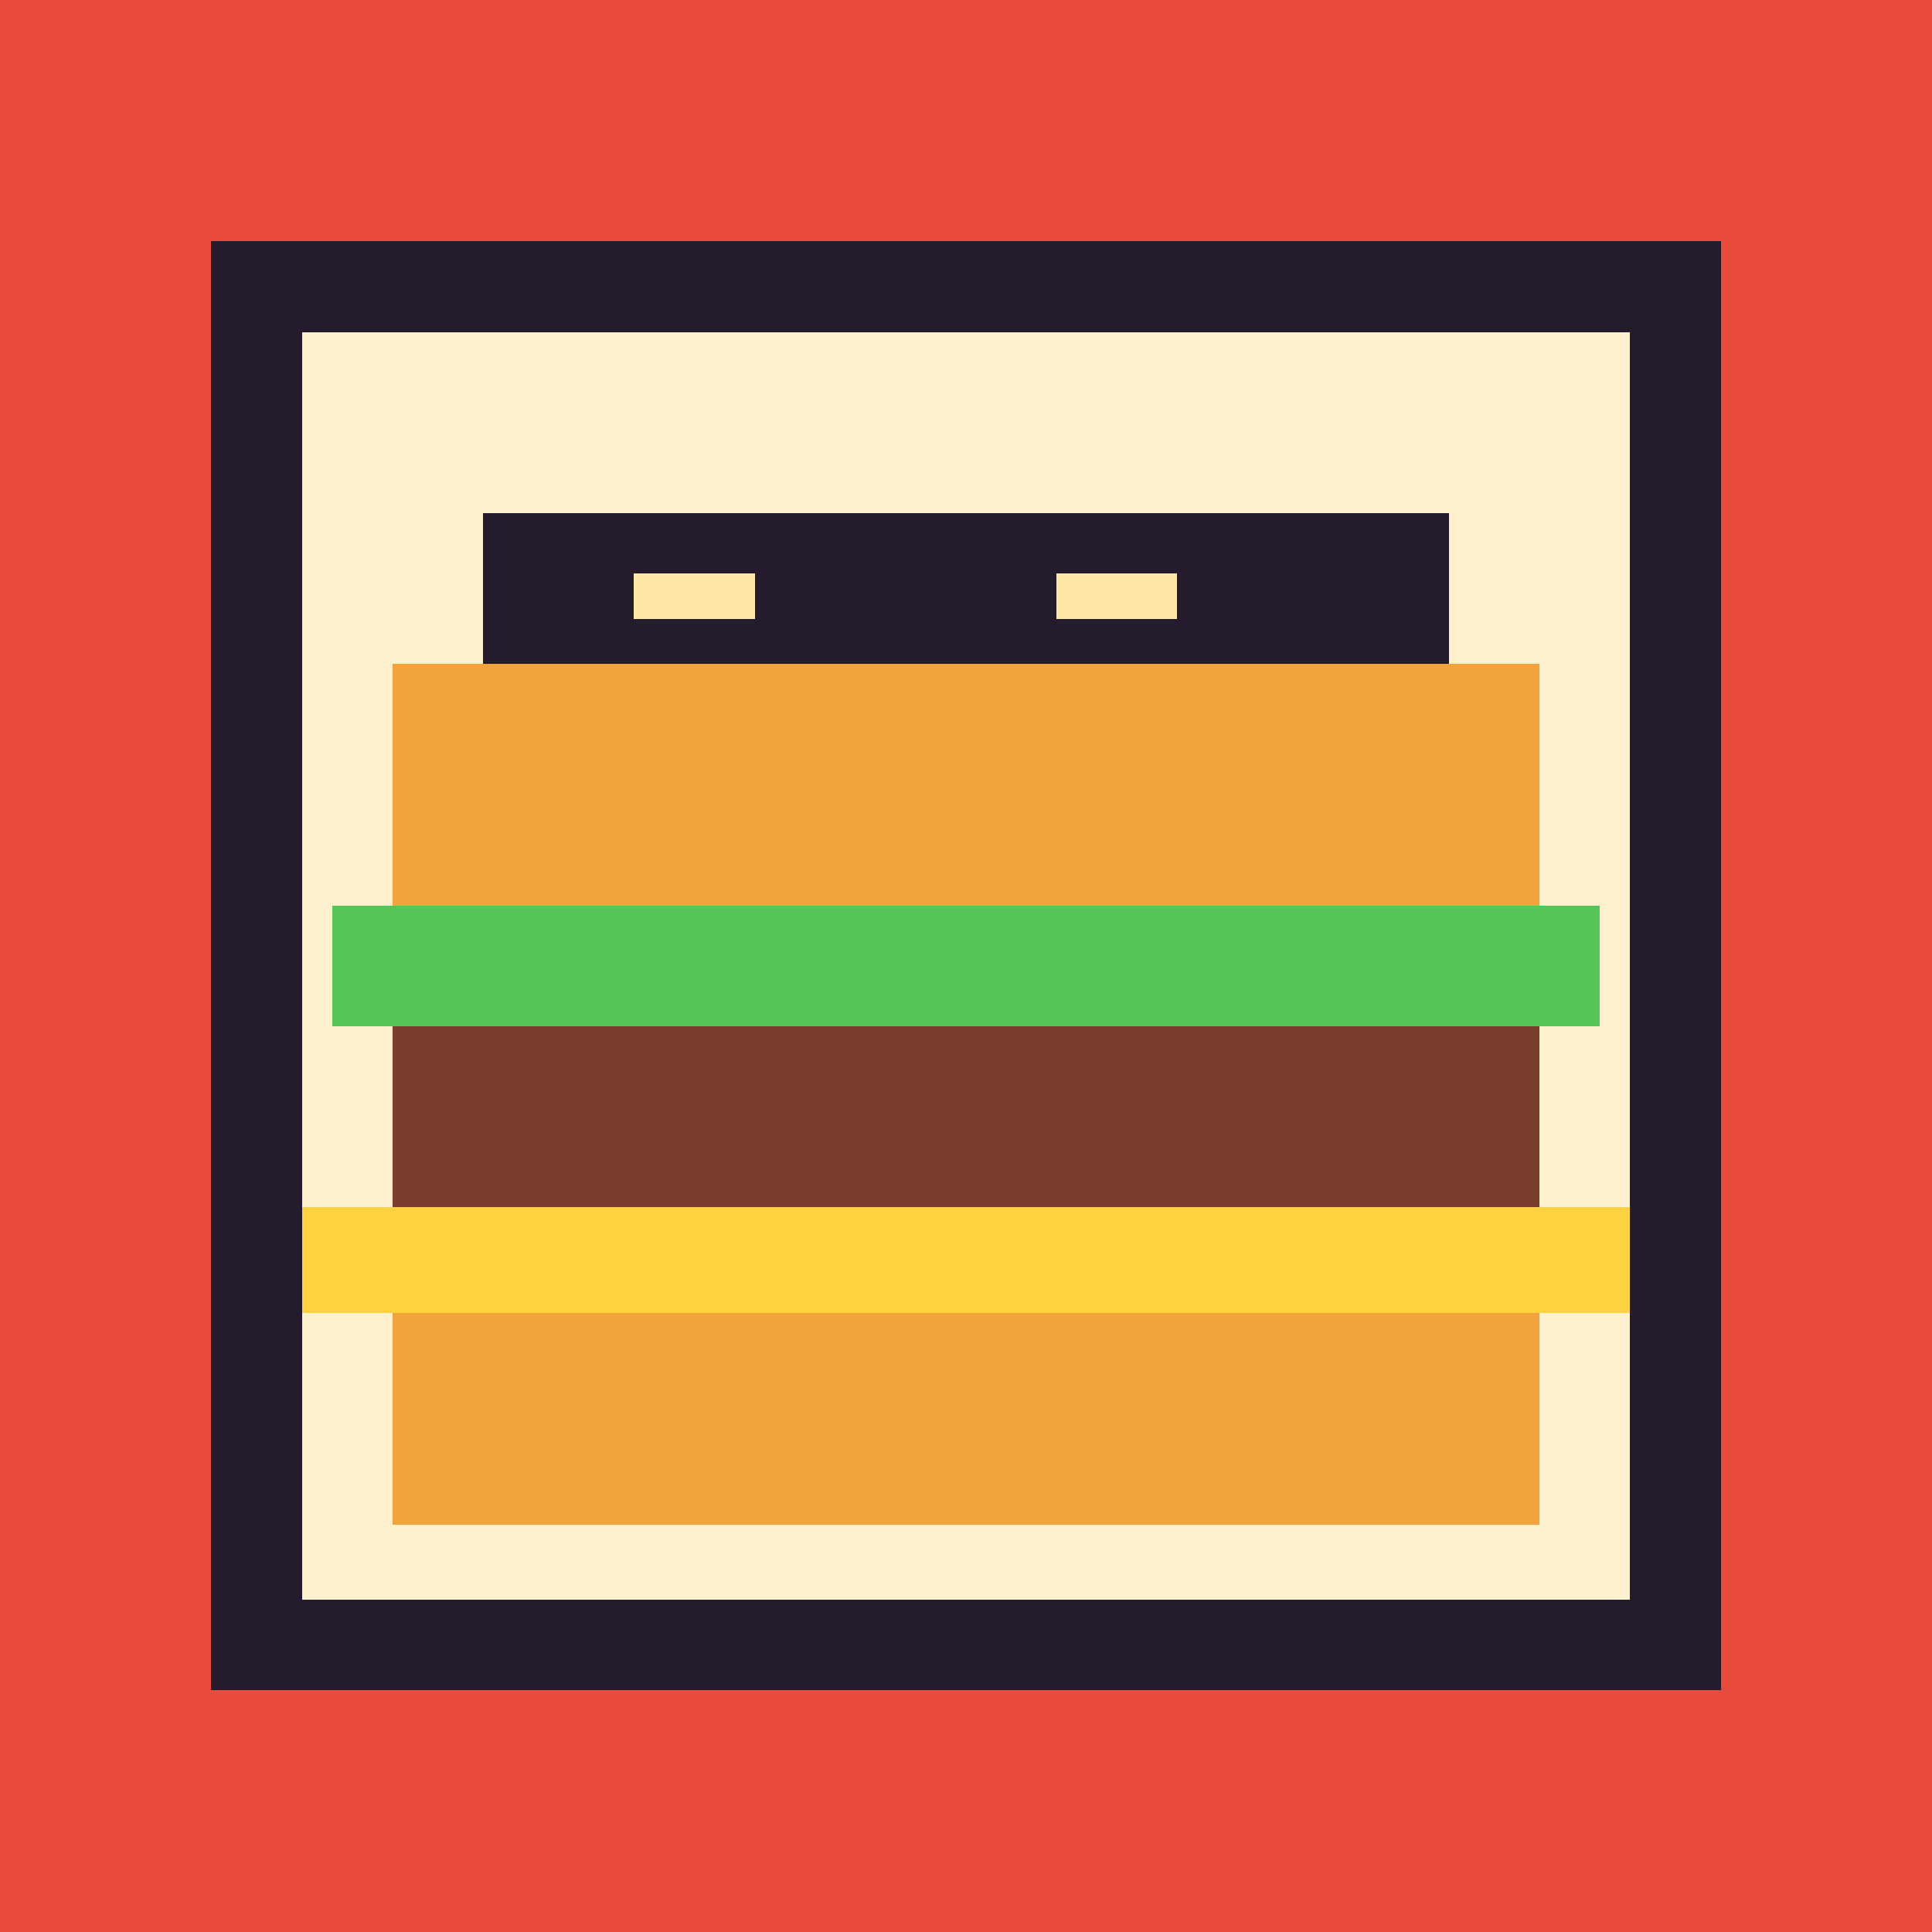
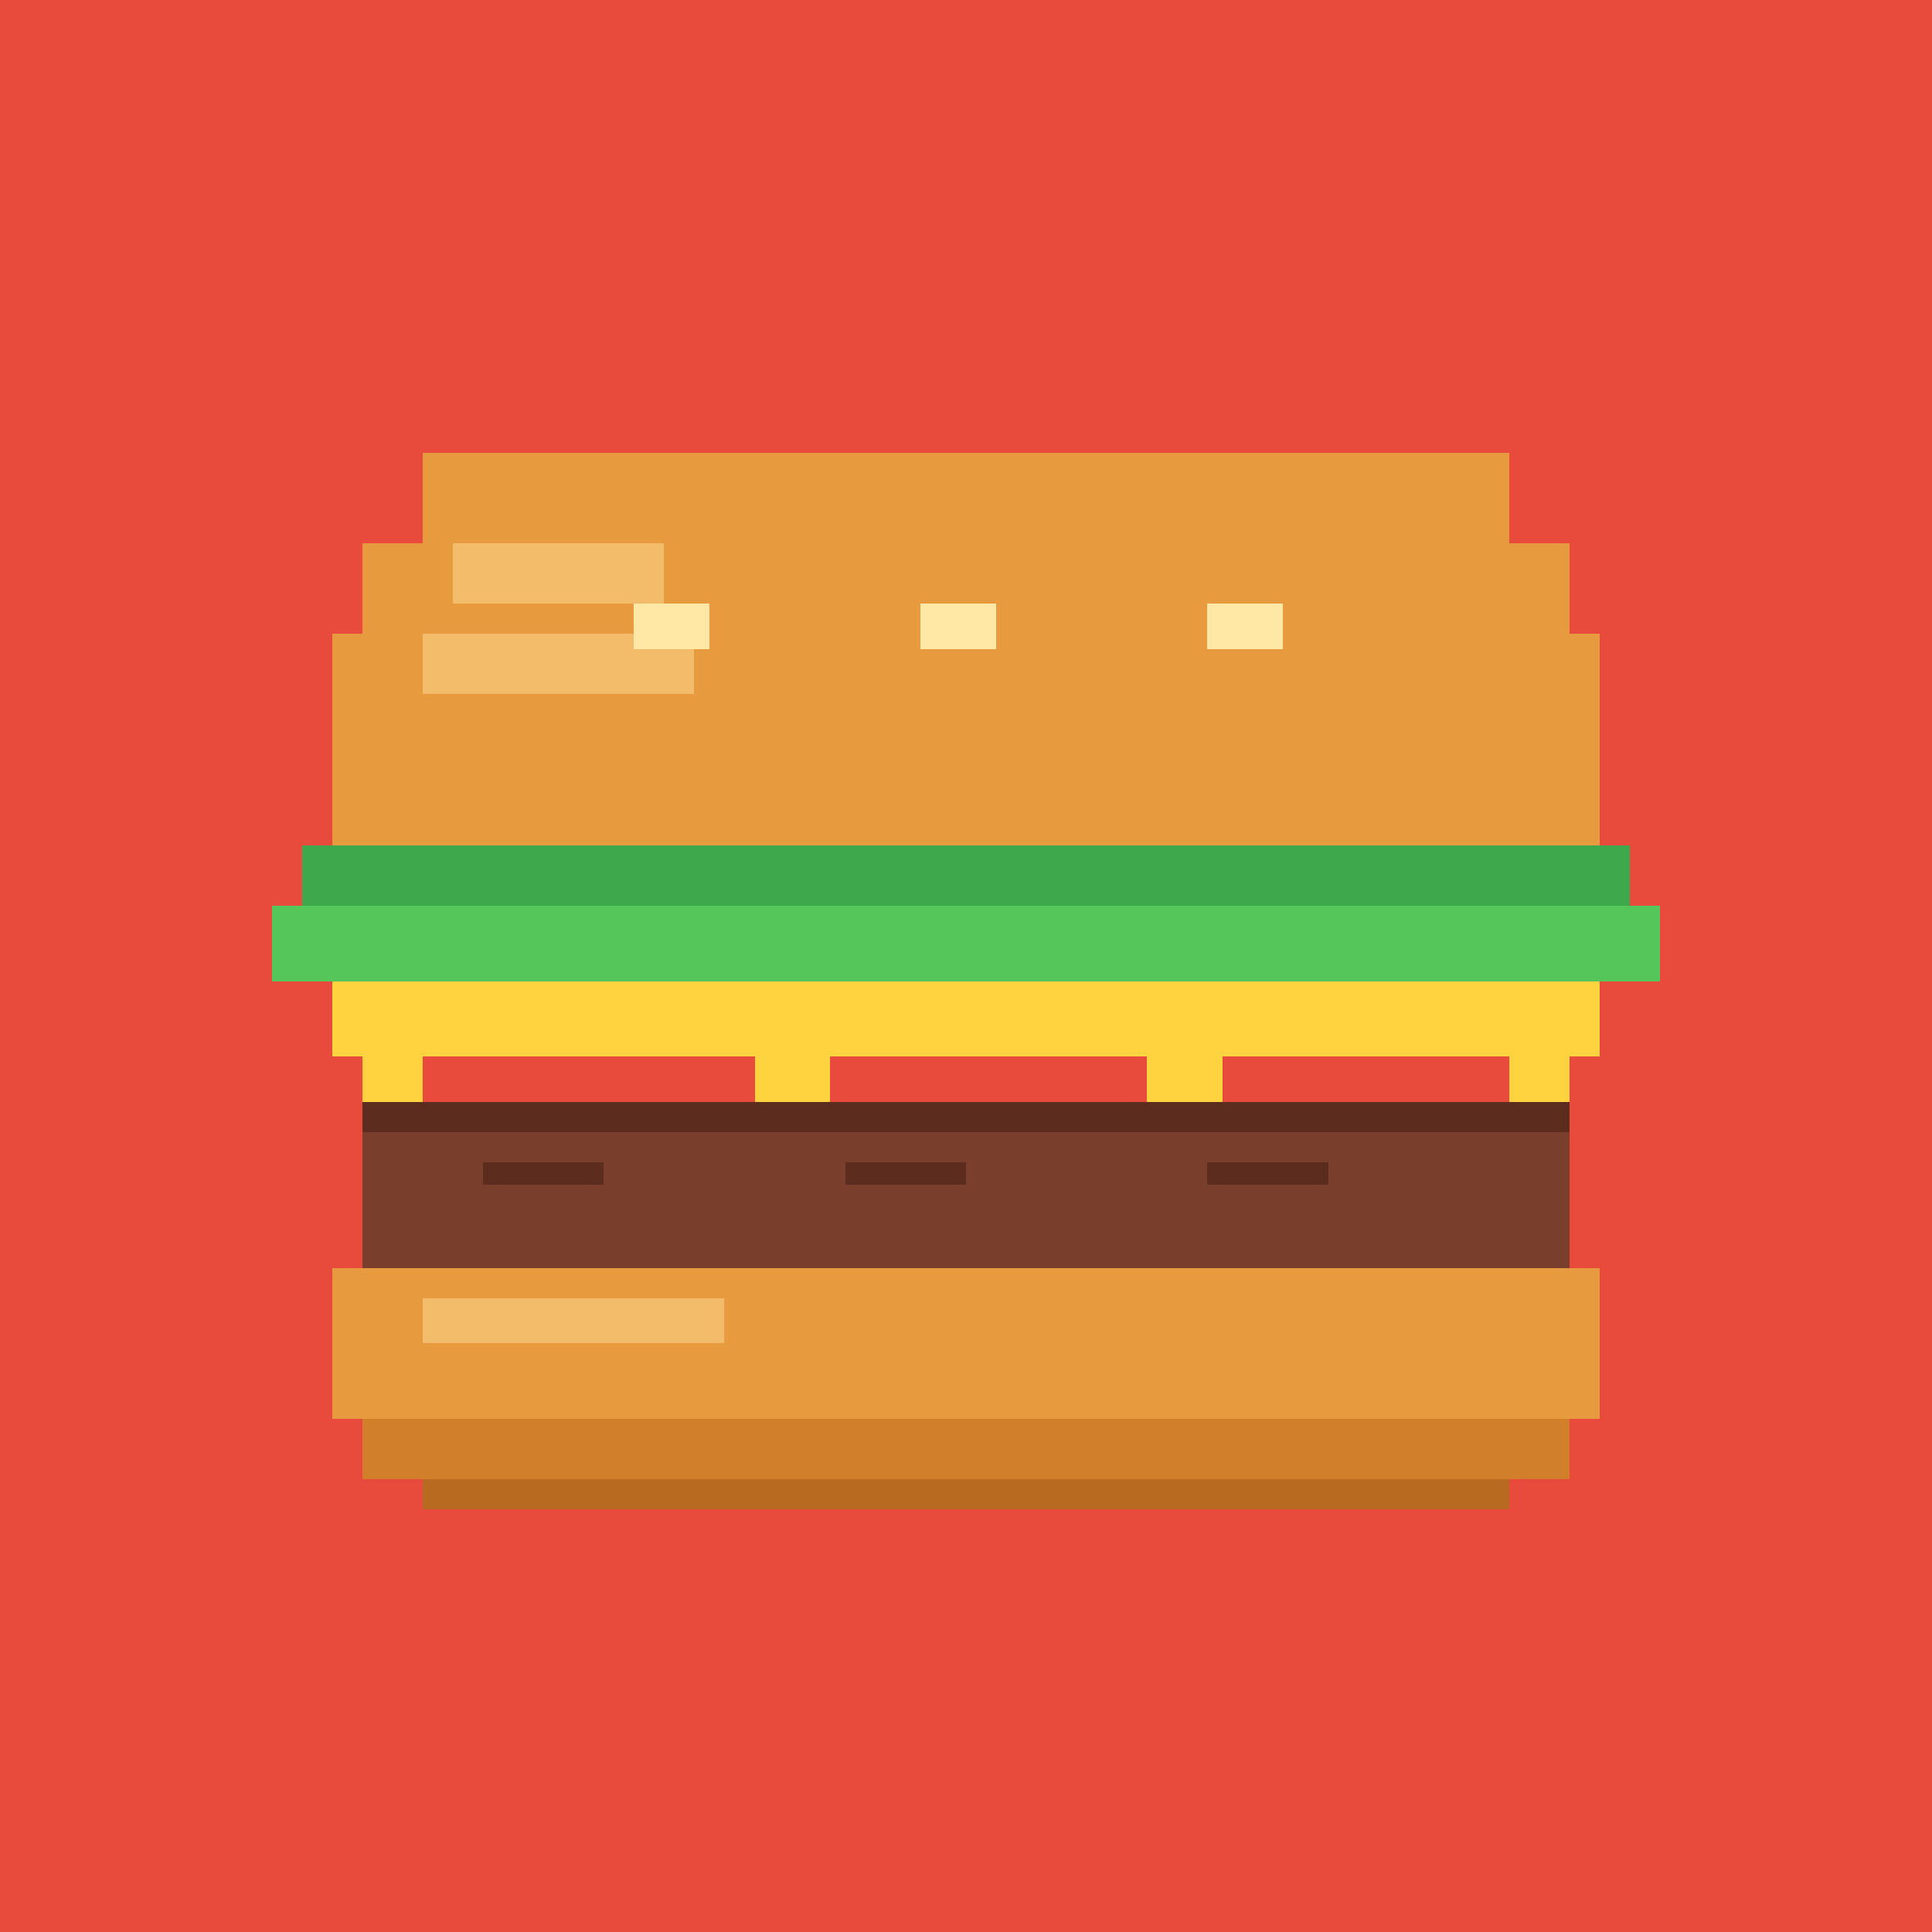
<svg xmlns="http://www.w3.org/2000/svg" viewBox="0 0 512 512" shape-rendering="crispEdges">
  <rect width="512" height="512" fill="#E84B3C" />
-   <rect x="56" y="64" width="400" height="384" fill="#241C2C" />
-   <rect x="80" y="88" width="352" height="336" fill="#FFF1CE" />
-   <rect x="128" y="136" width="256" height="40" fill="#241C2C" />
-   <rect x="104" y="176" width="304" height="64" fill="#F2A33A" />
-   <rect x="88" y="240" width="336" height="32" fill="#55C65A" />
-   <rect x="104" y="272" width="304" height="48" fill="#7A3E2D" />
-   <rect x="80" y="320" width="352" height="28" fill="#FFD23F" />
-   <rect x="104" y="348" width="304" height="56" fill="#F2A33A" />
-   <rect x="168" y="152" width="32" height="12" fill="#FFE7A5" />
-   <rect x="280" y="152" width="32" height="12" fill="#FFE7A5" />
+   <rect x="112" y="120" width="288" height="24" fill="#E89A3F" />
+   <rect x="96" y="144" width="320" height="24" fill="#E89A3F" />
+   <rect x="88" y="168" width="336" height="56" fill="#E89A3F" />
+   <rect x="120" y="144" width="56" height="16" fill="#F3BC6B" />
+   <rect x="112" y="168" width="72" height="16" fill="#F3BC6B" />
+   <rect x="168" y="160" width="20" height="12" fill="#FFE7A5" />
+   <rect x="244" y="160" width="20" height="12" fill="#FFE7A5" />
+   <rect x="320" y="160" width="20" height="12" fill="#FFE7A5" />
+   <rect x="80" y="224" width="352" height="16" fill="#3DA94C" />
+   <rect x="72" y="240" width="368" height="20" fill="#55C65A" />
+   <rect x="88" y="232" width="16" height="8" fill="#3DA94C" />
+   <rect x="160" y="232" width="16" height="8" fill="#3DA94C" />
+   <rect x="232" y="232" width="16" height="8" fill="#3DA94C" />
+   <rect x="312" y="232" width="16" height="8" fill="#3DA94C" />
+   <rect x="392" y="232" width="16" height="8" fill="#3DA94C" />
+   <rect x="88" y="260" width="336" height="20" fill="#FFD23F" />
+   <rect x="96" y="280" width="16" height="12" fill="#FFD23F" />
+   <rect x="200" y="280" width="20" height="12" fill="#FFD23F" />
+   <rect x="304" y="280" width="20" height="12" fill="#FFD23F" />
+   <rect x="400" y="280" width="16" height="12" fill="#FFD23F" />
+   <rect x="96" y="292" width="320" height="44" fill="#7A3E2D" />
+   <rect x="96" y="292" width="320" height="8" fill="#5C2C1F" />
+   <rect x="128" y="308" width="32" height="6" fill="#5C2C1F" />
+   <rect x="224" y="308" width="32" height="6" fill="#5C2C1F" />
+   <rect x="320" y="308" width="32" height="6" fill="#5C2C1F" />
+   <rect x="88" y="336" width="336" height="40" fill="#E89A3F" />
+   <rect x="96" y="376" width="320" height="16" fill="#D17F2A" />
+   <rect x="112" y="392" width="288" height="8" fill="#B86A20" />
+   <rect x="112" y="344" width="80" height="12" fill="#F3BC6B" />
</svg>
